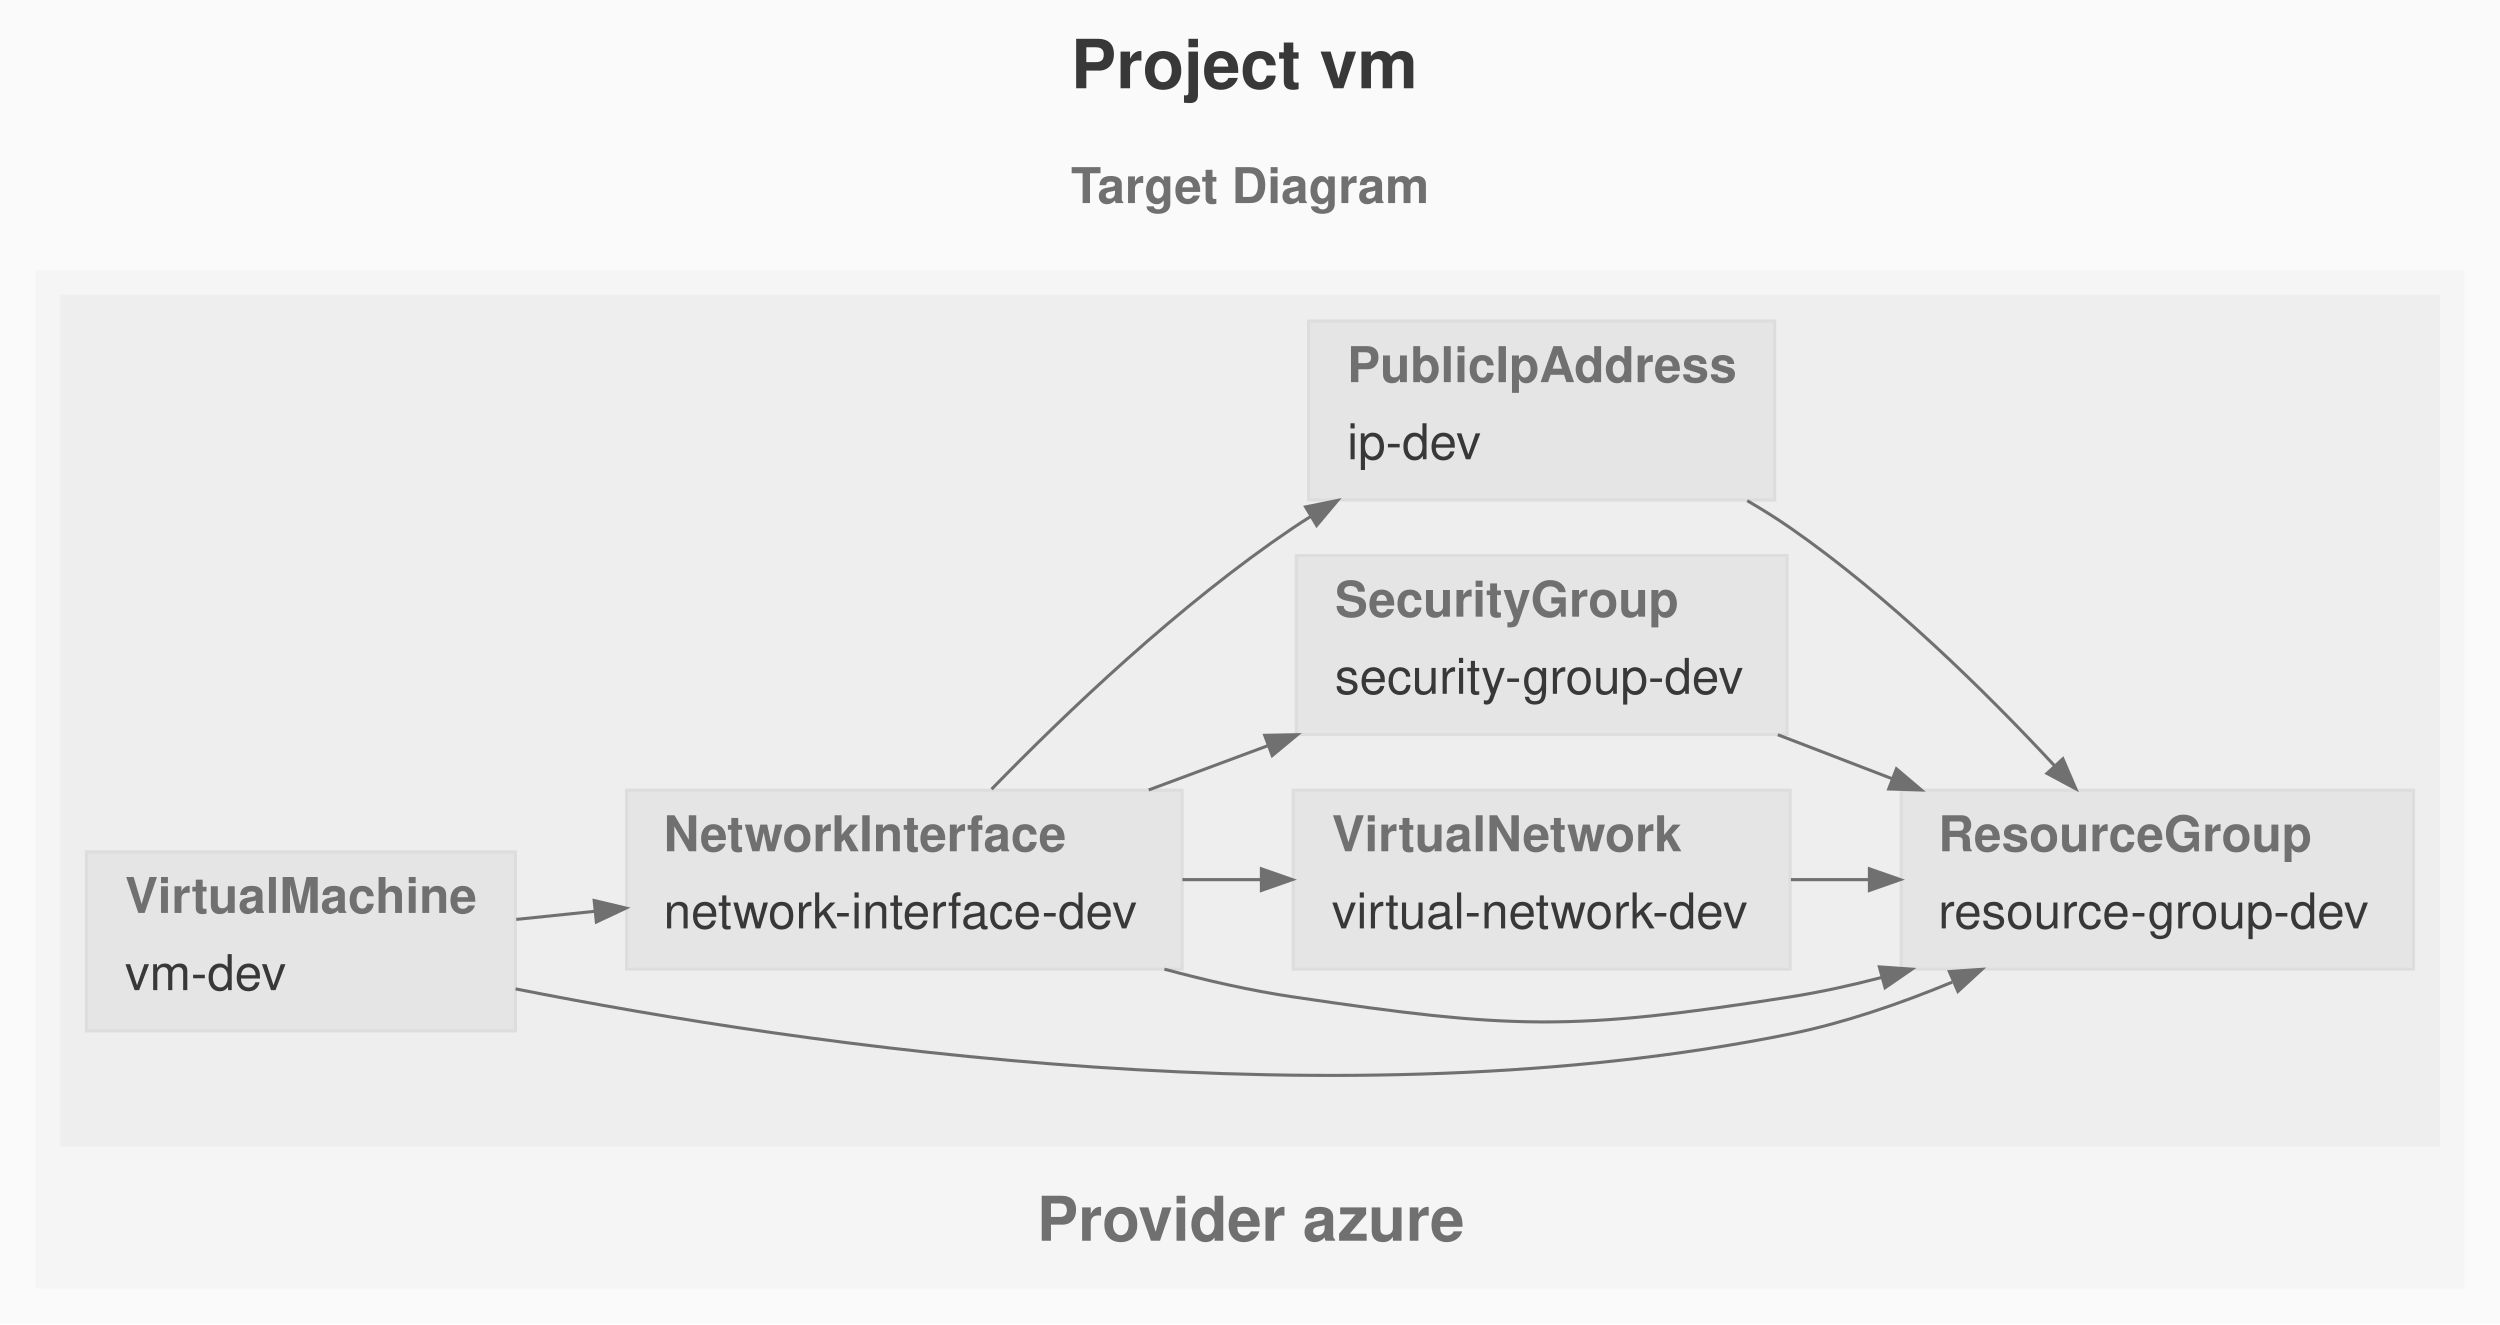
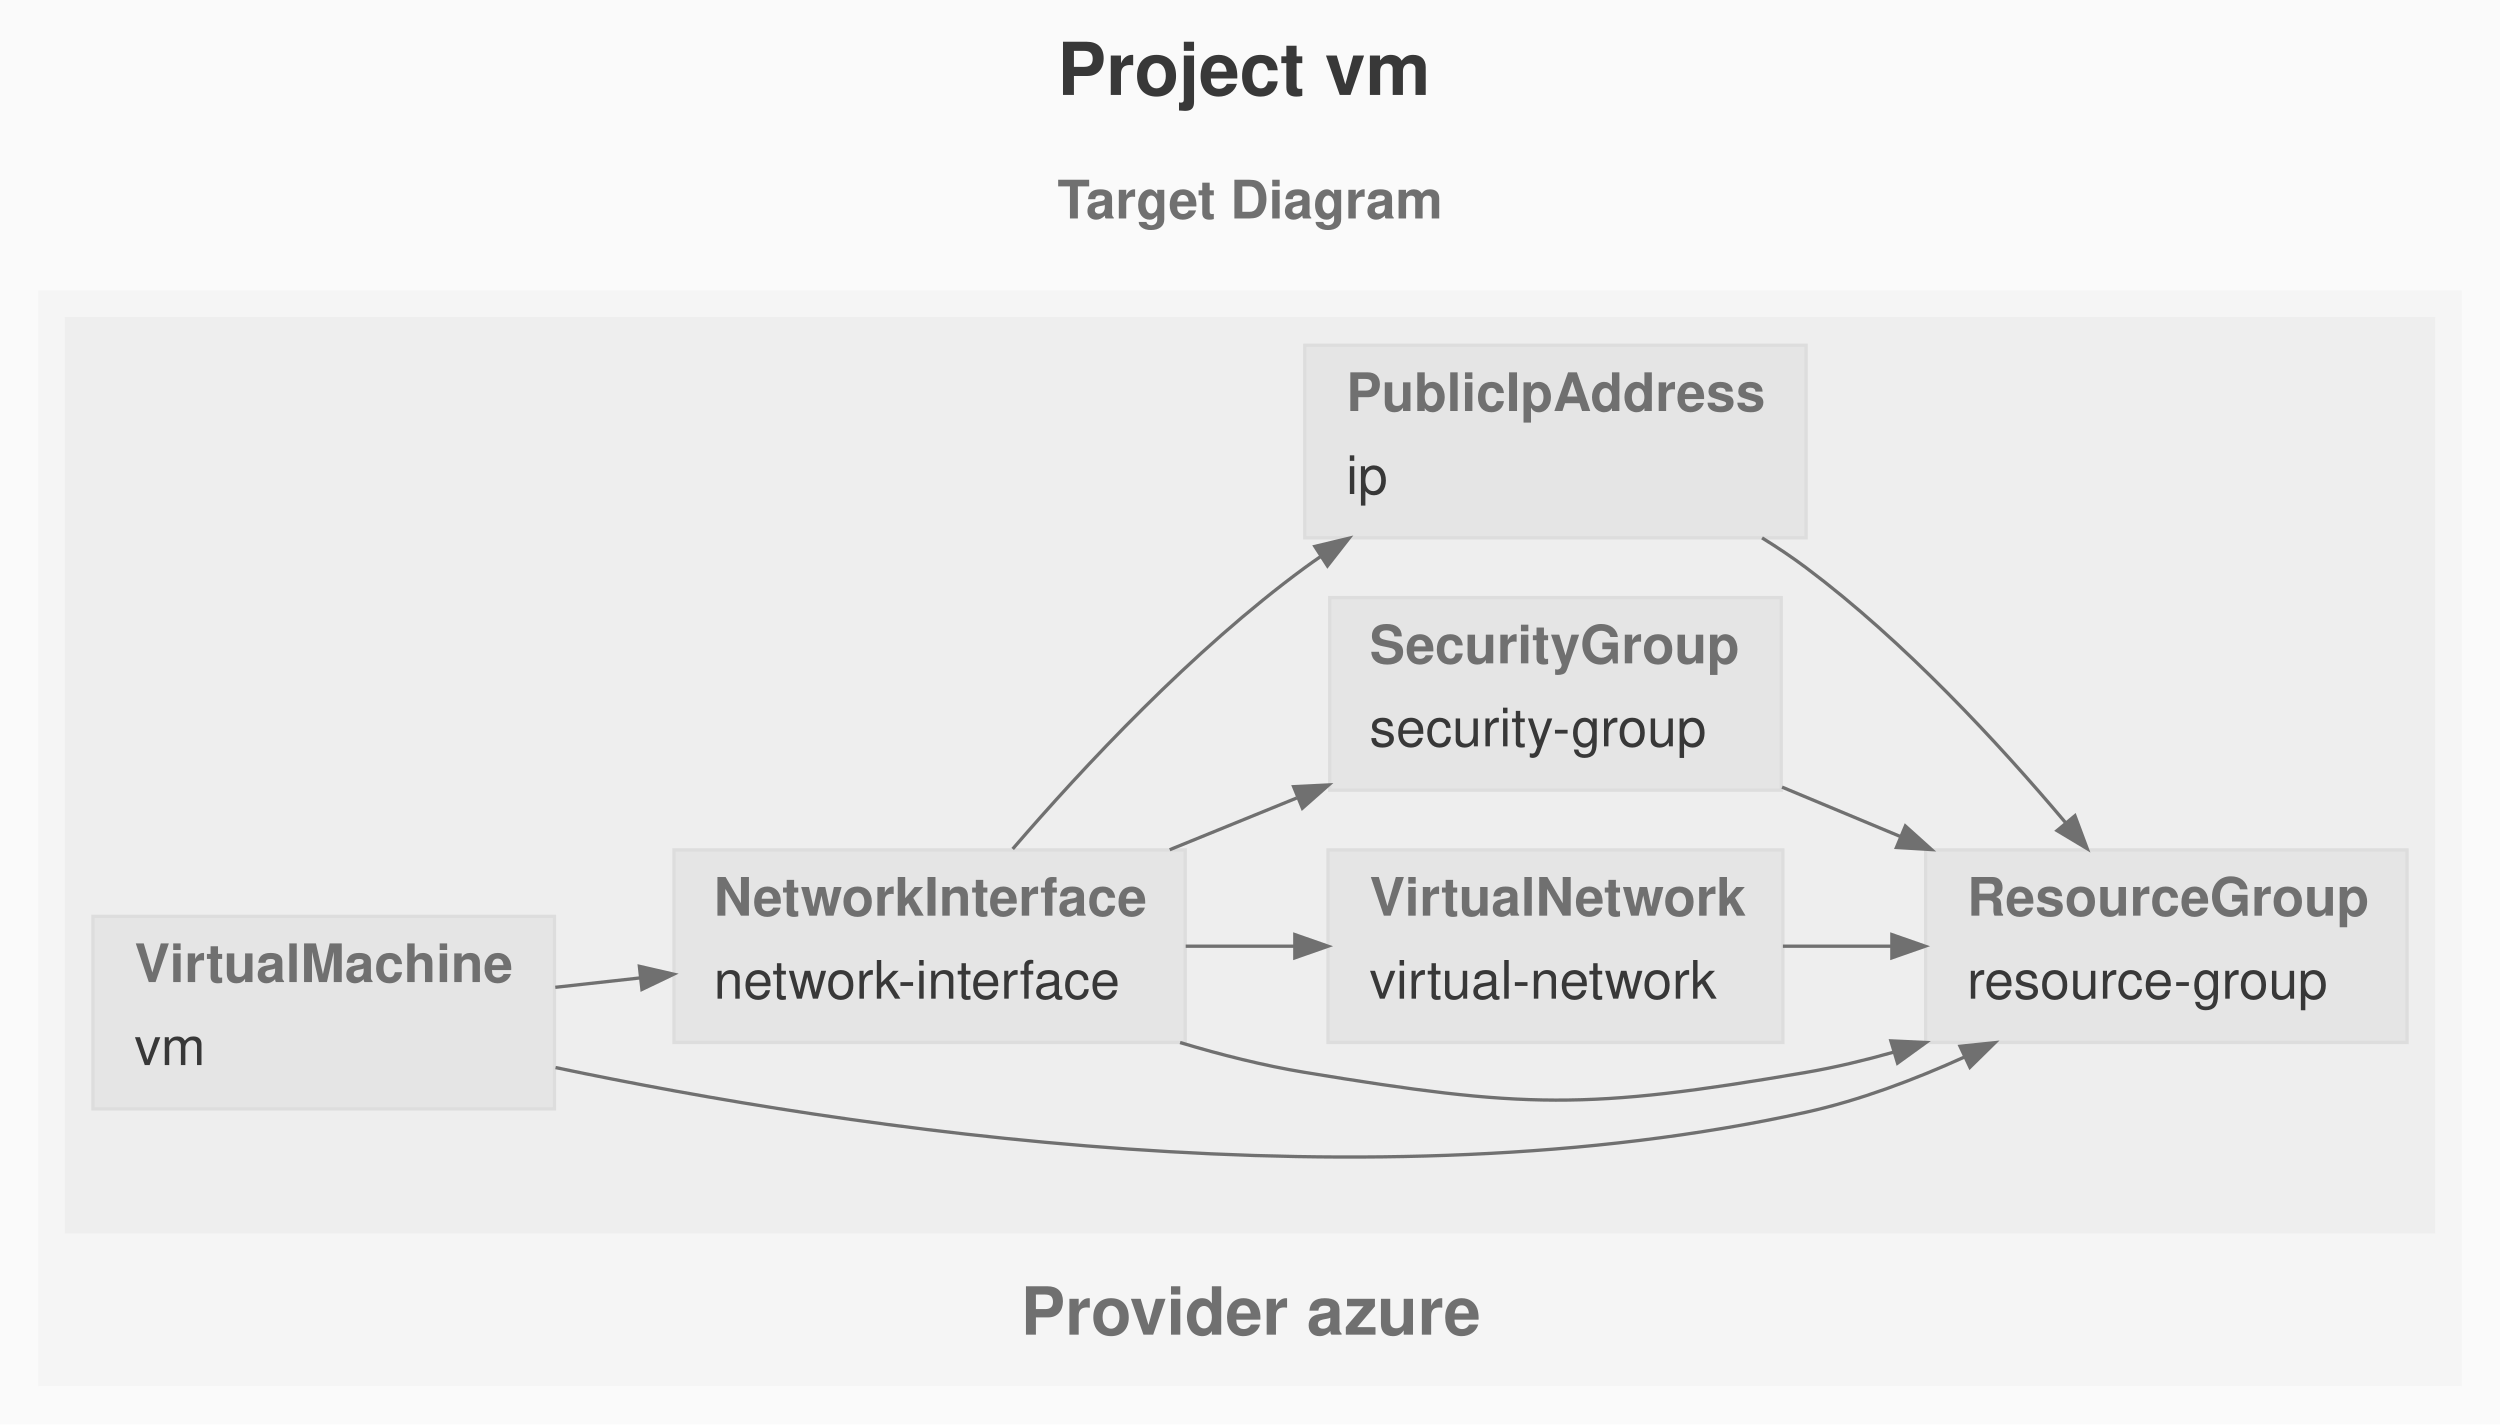
- <svg xmlns="http://www.w3.org/2000/svg" width="810pt" height="429pt" viewBox="0.00 0.00 810.00 429.00">
+ <svg xmlns="http://www.w3.org/2000/svg" width="753pt" height="429pt" viewBox="0.00 0.00 753.00 429.00">
  <g id="graph0" class="graph" transform="scale(1 1) rotate(0) translate(4 425)">
-     <polygon fill="#fafafa" stroke="transparent" points="-4,4 -4,-425 806,-425 806,4 -4,4" />
-     <text text-anchor="start" x="343" y="-396.4" font-family="Helvetica,sans-Serif" font-weight="bold" font-size="22.00" fill="#383838">Project vm</text>
-     <text text-anchor="start" x="397" y="-380.8" font-family="Helvetica,sans-Serif" font-size="14.00">  </text>
-     <text text-anchor="start" x="343" y="-359.2" font-family="Helvetica,sans-Serif" font-weight="bold" font-size="16.00" fill="#707070">Target Diagram</text>
+     <polygon fill="#fafafa" stroke="transparent" points="-4,4 -4,-425 749,-425 749,4 -4,4" />
+     <text text-anchor="start" x="314.5" y="-396.4" font-family="Helvetica,sans-Serif" font-weight="bold" font-size="22.00" fill="#383838">Project vm</text>
+     <text text-anchor="start" x="368.5" y="-380.8" font-family="Helvetica,sans-Serif" font-size="14.00">  </text>
+     <text text-anchor="start" x="314.5" y="-359.2" font-family="Helvetica,sans-Serif" font-weight="bold" font-size="16.00" fill="#707070">Target Diagram</text>
    <g id="clust1" class="cluster">
-       <polygon fill="#f5f5f5" stroke="#f5f5f5" points="8,-8 8,-337 794,-337 794,-8 8,-8" />
-       <text text-anchor="start" x="332" y="-23" font-family="Helvetica,sans-Serif" font-weight="bold" font-size="20.00" fill="#707070">Provider azure</text>
+       <polygon fill="#f5f5f5" stroke="#f5f5f5" points="8,-8 8,-337 737,-337 737,-8 8,-8" />
+       <text text-anchor="start" x="303.5" y="-23" font-family="Helvetica,sans-Serif" font-weight="bold" font-size="20.00" fill="#707070">Provider azure</text>
    </g>
    <g id="clust2" class="cluster">
-       <polygon fill="#eeeeee" stroke="#eeeeee" points="16,-54 16,-329 786,-329 786,-54 16,-54" />
-       <text text-anchor="start" x="400.86" y="-58.3" font-family="Helvetica,sans-Serif" font-size="1.00" fill="#383838"> </text>
+       <polygon fill="#eeeeee" stroke="#eeeeee" points="16,-54 16,-329 729,-329 729,-54 16,-54" />
+       <text text-anchor="start" x="372.36" y="-58.3" font-family="Helvetica,sans-Serif" font-size="1.00" fill="#383838"> </text>
    </g>
    <g id="node1" class="node">
-       <polygon fill="#e5e5e5" stroke="#dddddd" points="778,-169 612,-169 612,-111 778,-111 778,-169" />
-       <text text-anchor="start" x="624" y="-149.2" font-family="Helvetica,sans-Serif" font-weight="bold" font-size="16.00" fill="#707070">ResourceGroup</text>
-       <text text-anchor="start" x="624" y="-124.2" font-family="Helvetica,sans-Serif" font-size="16.00" fill="#383838">resource-group-dev</text>
+       <polygon fill="#e5e5e5" stroke="#dddddd" points="721,-169 576,-169 576,-111 721,-111 721,-169" />
+       <text text-anchor="start" x="588.5" y="-149.2" font-family="Helvetica,sans-Serif" font-weight="bold" font-size="16.00" fill="#707070">ResourceGroup</text>
+       <text text-anchor="start" x="588.5" y="-124.2" font-family="Helvetica,sans-Serif" font-size="16.00" fill="#383838">resource-group</text>
    </g>
    <g id="node2" class="node">
-       <polygon fill="#e5e5e5" stroke="#dddddd" points="576,-169 415,-169 415,-111 576,-111 576,-169" />
-       <text text-anchor="start" x="427.5" y="-149.2" font-family="Helvetica,sans-Serif" font-weight="bold" font-size="16.00" fill="#707070">VirtualNetwork</text>
-       <text text-anchor="start" x="427.5" y="-124.2" font-family="Helvetica,sans-Serif" font-size="16.00" fill="#383838">virtual-network-dev</text>
+       <polygon fill="#e5e5e5" stroke="#dddddd" points="533,-169 396,-169 396,-111 533,-111 533,-169" />
+       <text text-anchor="start" x="408.5" y="-149.2" font-family="Helvetica,sans-Serif" font-weight="bold" font-size="16.00" fill="#707070">VirtualNetwork</text>
+       <text text-anchor="start" x="408.5" y="-124.2" font-family="Helvetica,sans-Serif" font-size="16.00" fill="#383838">virtual-network</text>
    </g>
    <g id="edge1" class="edge">
-       <path fill="none" stroke="#707070" d="M576.26,-140C584.56,-140 593.04,-140 601.46,-140" />
-       <polygon fill="#707070" stroke="#707070" points="601.69,-143.5 611.69,-140 601.69,-136.5 601.69,-143.5" />
+       <path fill="none" stroke="#707070" d="M533.01,-140C543.7,-140 554.85,-140 565.82,-140" />
+       <polygon fill="#707070" stroke="#707070" points="565.83,-143.5 575.83,-140 565.83,-136.5 565.83,-143.5" />
    </g>
    <g id="node3" class="node">
-       <polygon fill="#e5e5e5" stroke="#dddddd" points="575,-245 416,-245 416,-187 575,-187 575,-245" />
-       <text text-anchor="start" x="428.5" y="-225.2" font-family="Helvetica,sans-Serif" font-weight="bold" font-size="16.00" fill="#707070">SecurityGroup</text>
-       <text text-anchor="start" x="428.5" y="-200.2" font-family="Helvetica,sans-Serif" font-size="16.00" fill="#383838">security-group-dev</text>
+       <polygon fill="#e5e5e5" stroke="#dddddd" points="532.5,-245 396.5,-245 396.5,-187 532.5,-187 532.5,-245" />
+       <text text-anchor="start" x="408.5" y="-225.2" font-family="Helvetica,sans-Serif" font-weight="bold" font-size="16.00" fill="#707070">SecurityGroup</text>
+       <text text-anchor="start" x="408.5" y="-200.2" font-family="Helvetica,sans-Serif" font-size="16.00" fill="#383838">security-group</text>
    </g>
    <g id="edge2" class="edge">
-       <path fill="none" stroke="#707070" d="M572.01,-186.94C584.16,-182.27 596.81,-177.4 609.16,-172.65" />
-       <polygon fill="#707070" stroke="#707070" points="610.45,-175.9 618.53,-169.04 607.94,-169.37 610.45,-175.9" />
+       <path fill="none" stroke="#707070" d="M532.75,-187.92C544.34,-183.08 556.48,-178.01 568.34,-173.06" />
+       <polygon fill="#707070" stroke="#707070" points="569.9,-176.2 577.78,-169.11 567.21,-169.74 569.9,-176.2" />
    </g>
    <g id="node4" class="node">
-       <polygon fill="#e5e5e5" stroke="#dddddd" points="571,-321 420,-321 420,-263 571,-263 571,-321" />
-       <text text-anchor="start" x="432.5" y="-301.2" font-family="Helvetica,sans-Serif" font-weight="bold" font-size="16.00" fill="#707070">PublicIpAddress</text>
-       <text text-anchor="start" x="432.5" y="-276.2" font-family="Helvetica,sans-Serif" font-size="16.00" fill="#383838">ip-dev</text>
+       <polygon fill="#e5e5e5" stroke="#dddddd" points="540,-321 389,-321 389,-263 540,-263 540,-321" />
+       <text text-anchor="start" x="401.5" y="-301.2" font-family="Helvetica,sans-Serif" font-weight="bold" font-size="16.00" fill="#707070">PublicIpAddress</text>
+       <text text-anchor="start" x="401.5" y="-276.2" font-family="Helvetica,sans-Serif" font-size="16.00" fill="#383838">ip</text>
    </g>
    <g id="edge3" class="edge">
-       <path fill="none" stroke="#707070" d="M562.12,-262.77C566.92,-259.98 571.6,-257.05 576,-254 607.88,-231.86 639.25,-200.99 661.62,-176.96" />
-       <polygon fill="#707070" stroke="#707070" points="664.37,-179.15 668.56,-169.42 659.22,-174.41 664.37,-179.15" />
+       <path fill="none" stroke="#707070" d="M526.73,-262.99C531.34,-260.14 535.82,-257.13 540,-254 569.53,-231.87 597.95,-201.18 618.15,-177.21" />
+       <polygon fill="#707070" stroke="#707070" points="620.97,-179.3 624.67,-169.37 615.59,-174.82 620.97,-179.3" />
    </g>
    <g id="node5" class="node">
-       <polygon fill="#e5e5e5" stroke="#dddddd" points="379,-169 199,-169 199,-111 379,-111 379,-169" />
+       <polygon fill="#e5e5e5" stroke="#dddddd" points="353,-169 199,-169 199,-111 353,-111 353,-169" />
      <text text-anchor="start" x="211" y="-149.2" font-family="Helvetica,sans-Serif" font-weight="bold" font-size="16.00" fill="#707070">NetworkInterface</text>
-       <text text-anchor="start" x="211" y="-124.2" font-family="Helvetica,sans-Serif" font-size="16.00" fill="#383838">network-interface-dev</text>
+       <text text-anchor="start" x="211" y="-124.2" font-family="Helvetica,sans-Serif" font-size="16.00" fill="#383838">network-interface</text>
    </g>
    <g id="edge4" class="edge">
-       <path fill="none" stroke="#707070" d="M373.27,-110.99C387.05,-107.26 401.31,-104.03 415,-102 485.78,-91.48 505.31,-90.9 576,-102 585.73,-103.53 595.75,-105.72 605.64,-108.3" />
-       <polygon fill="#707070" stroke="#707070" points="604.91,-111.73 615.48,-110.99 606.76,-104.98 604.91,-111.73" />
+       <path fill="none" stroke="#707070" d="M351.44,-110.99C363.81,-107.26 376.64,-104.04 389,-102 455.22,-91.07 473.86,-90.65 540,-102 548.65,-103.48 557.52,-105.59 566.29,-108.07" />
+       <polygon fill="#707070" stroke="#707070" points="565.53,-111.49 576.12,-111 567.54,-104.79 565.53,-111.49" />
    </g>
    <g id="edge5" class="edge">
-       <path fill="none" stroke="#707070" d="M379.1,-140C387.52,-140 396.06,-140 404.48,-140" />
-       <polygon fill="#707070" stroke="#707070" points="404.69,-143.5 414.69,-140 404.69,-136.5 404.69,-143.5" />
+       <path fill="none" stroke="#707070" d="M353.13,-140C363.89,-140 374.97,-140 385.76,-140" />
+       <polygon fill="#707070" stroke="#707070" points="386,-143.5 396,-140 386,-136.5 386,-143.5" />
    </g>
    <g id="edge6" class="edge">
-       <path fill="none" stroke="#707070" d="M368.19,-169.06C380.77,-173.73 393.86,-178.6 406.65,-183.35" />
-       <polygon fill="#707070" stroke="#707070" points="405.76,-186.76 416.36,-186.96 408.2,-180.19 405.76,-186.76" />
+       <path fill="none" stroke="#707070" d="M348.31,-169.06C360.84,-174.17 373.94,-179.5 386.62,-184.67" />
+       <polygon fill="#707070" stroke="#707070" points="385.64,-188.05 396.22,-188.58 388.28,-181.57 385.64,-188.05" />
    </g>
    <g id="edge7" class="edge">
-       <path fill="none" stroke="#707070" d="M317.27,-169.3C341.33,-194.02 378.21,-229.23 415,-254 416.86,-255.25 418.76,-256.48 420.7,-257.69" />
-       <polygon fill="#707070" stroke="#707070" points="419.01,-260.76 429.4,-262.86 422.59,-254.74 419.01,-260.76" />
+       <path fill="none" stroke="#707070" d="M301.02,-169.29C322.32,-194.01 355.22,-229.22 389,-254 390.58,-255.16 392.2,-256.3 393.85,-257.43" />
+       <polygon fill="#707070" stroke="#707070" points="392.04,-260.42 402.34,-262.89 395.83,-254.54 392.04,-260.42" />
    </g>
    <g id="node6" class="node">
      <polygon fill="#e5e5e5" stroke="#dddddd" points="163,-149 24,-149 24,-91 163,-91 163,-149" />
      <text text-anchor="start" x="36.5" y="-129.2" font-family="Helvetica,sans-Serif" font-weight="bold" font-size="16.00" fill="#707070">VirtualMachine</text>
-       <text text-anchor="start" x="36.5" y="-104.2" font-family="Helvetica,sans-Serif" font-size="16.00" fill="#383838">vm-dev</text>
+       <text text-anchor="start" x="36.5" y="-104.2" font-family="Helvetica,sans-Serif" font-size="16.00" fill="#383838">vm</text>
    </g>
    <g id="edge8" class="edge">
-       <path fill="none" stroke="#707070" d="M163.05,-104.6C257.14,-85.98 431.13,-60.57 576,-90 593.59,-93.57 611.81,-99.86 628.52,-106.79" />
-       <polygon fill="#707070" stroke="#707070" points="627.59,-110.21 638.16,-110.94 630.36,-103.77 627.59,-110.21" />
+       <path fill="none" stroke="#707070" d="M163.33,-103.45C251.64,-84.92 409.06,-61.04 540,-90 556.06,-93.55 572.57,-99.76 587.68,-106.62" />
+       <polygon fill="#707070" stroke="#707070" points="586.36,-109.86 596.89,-110.95 589.34,-103.53 586.36,-109.86" />
    </g>
    <g id="edge9" class="edge">
-       <path fill="none" stroke="#707070" d="M163.27,-127.11C171.54,-127.96 180.12,-128.85 188.72,-129.74" />
-       <polygon fill="#707070" stroke="#707070" points="188.51,-133.23 198.81,-130.78 189.22,-126.27 188.51,-133.23" />
+       <path fill="none" stroke="#707070" d="M163.25,-127.62C171.63,-128.55 180.27,-129.5 188.86,-130.46" />
+       <polygon fill="#707070" stroke="#707070" points="188.58,-133.95 198.91,-131.57 189.35,-126.99 188.58,-133.95" />
    </g>
  </g>
</svg>
